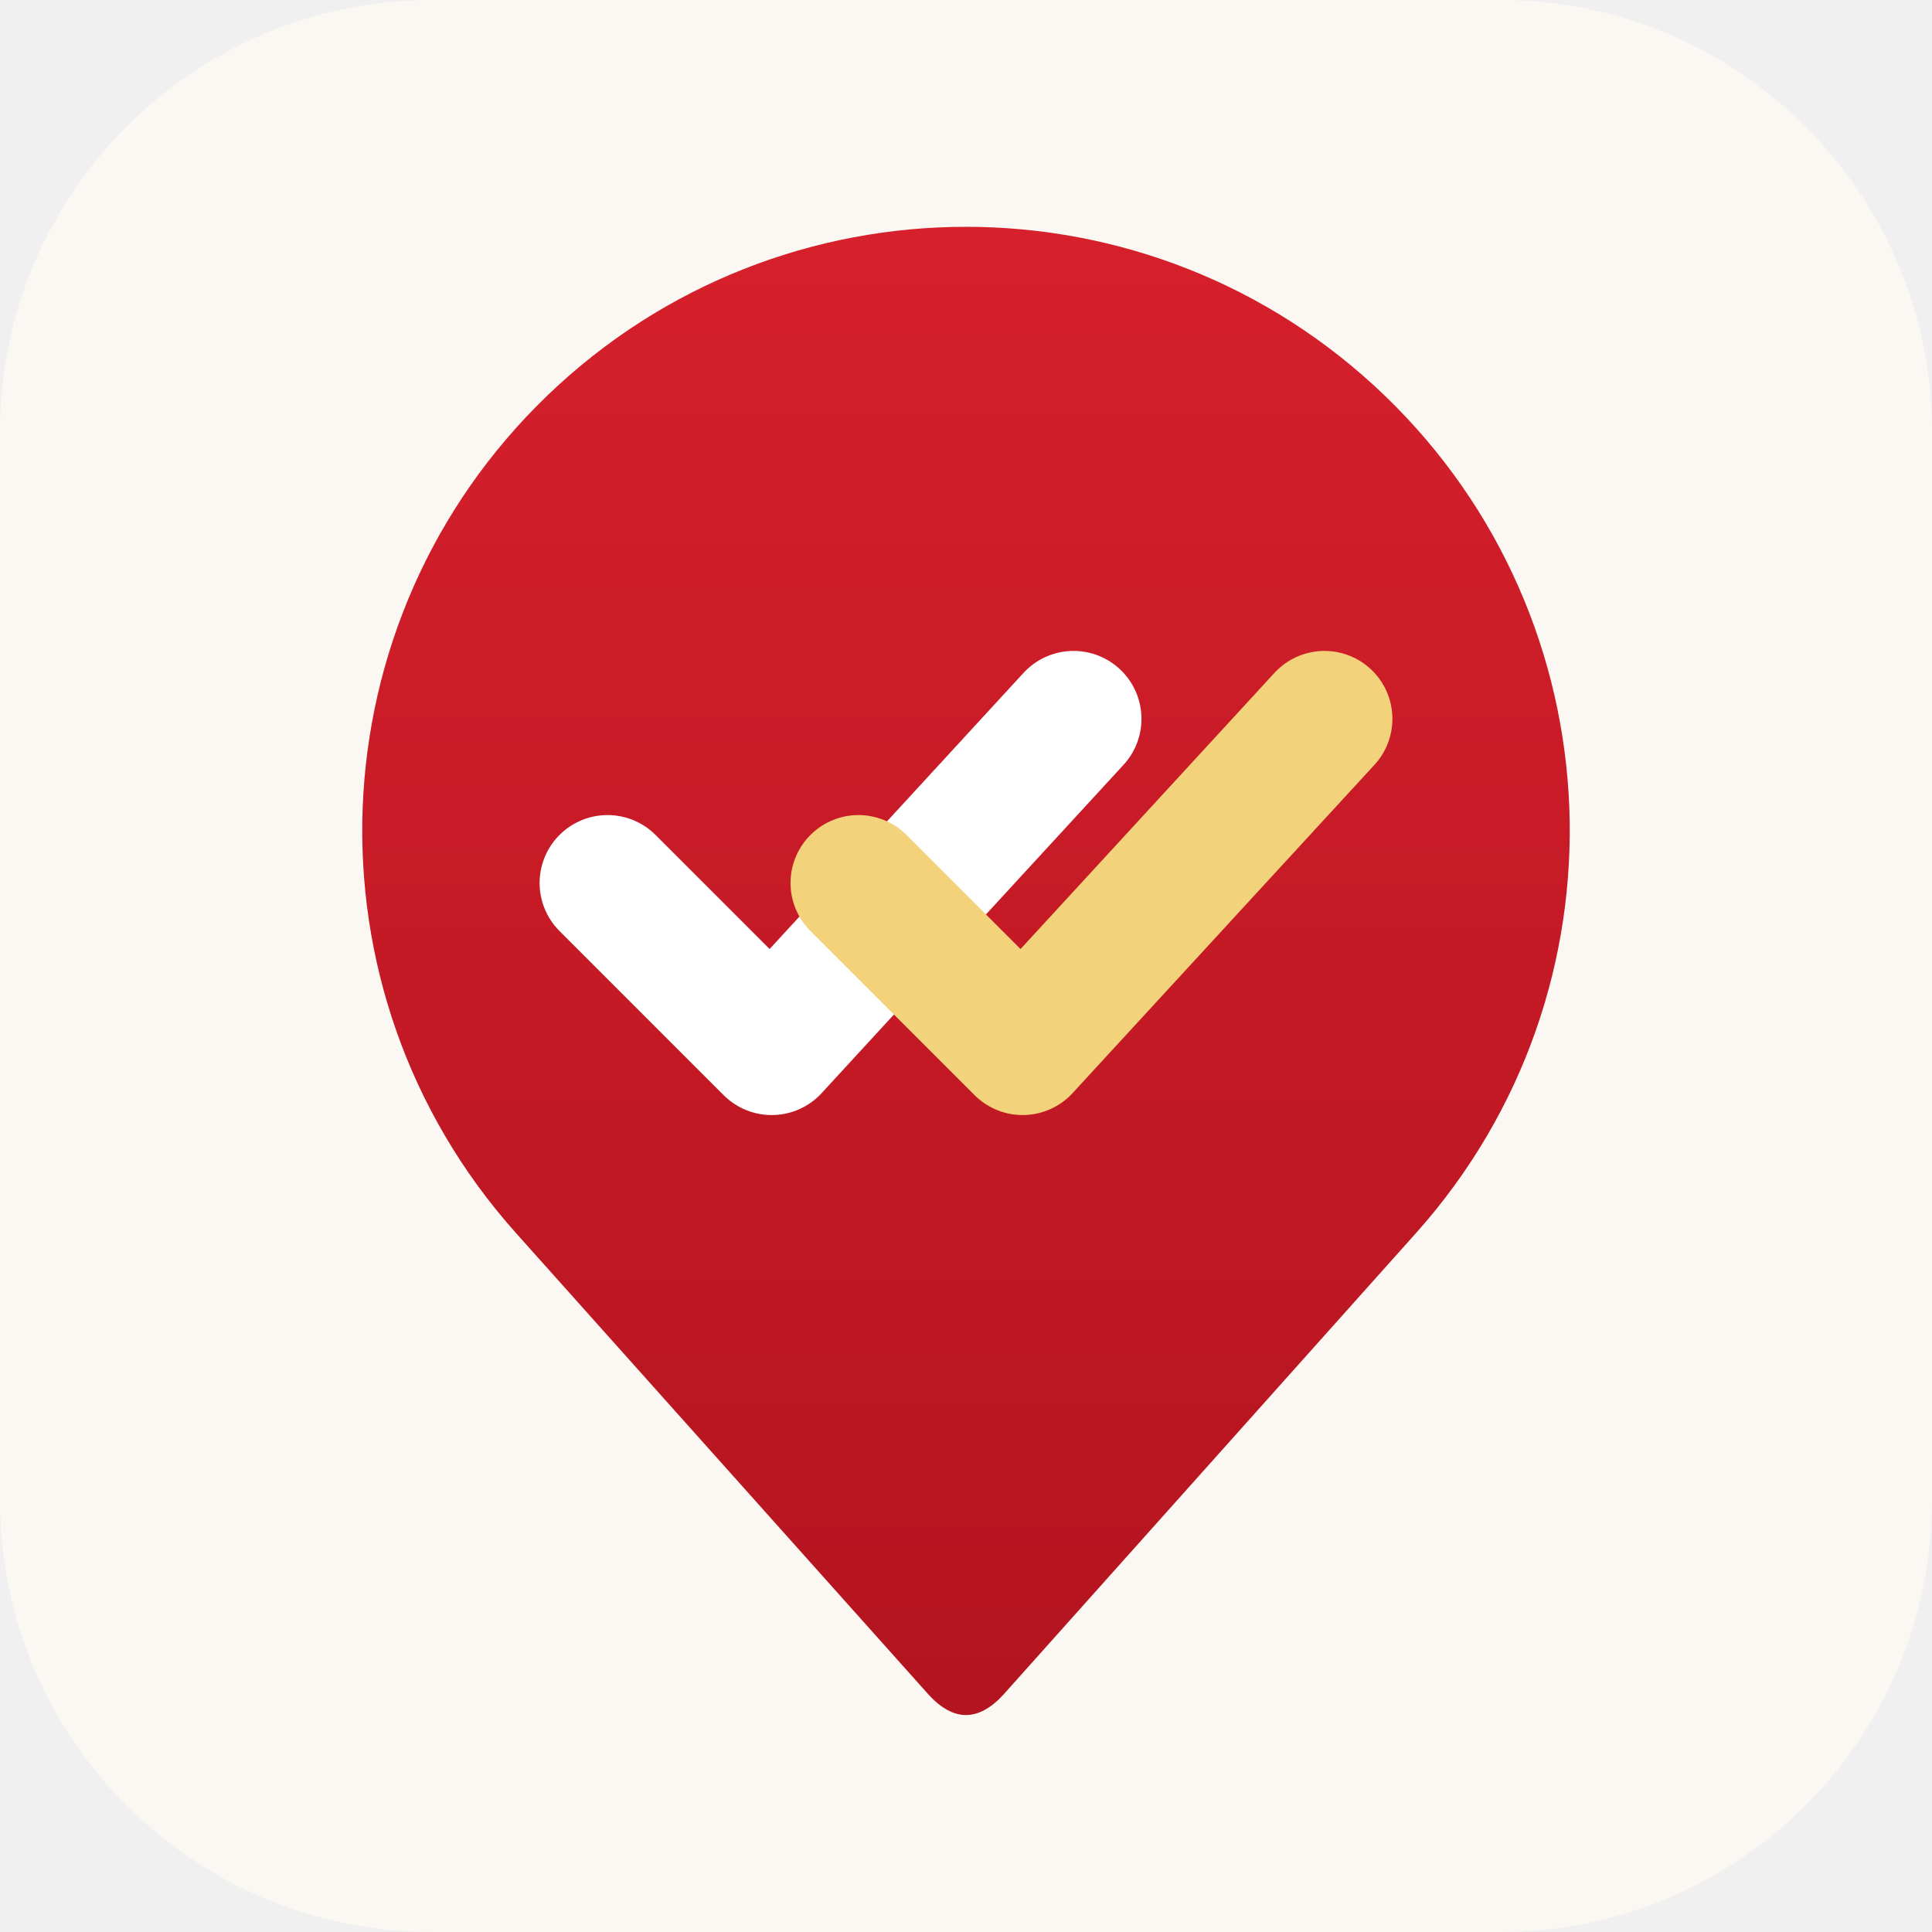
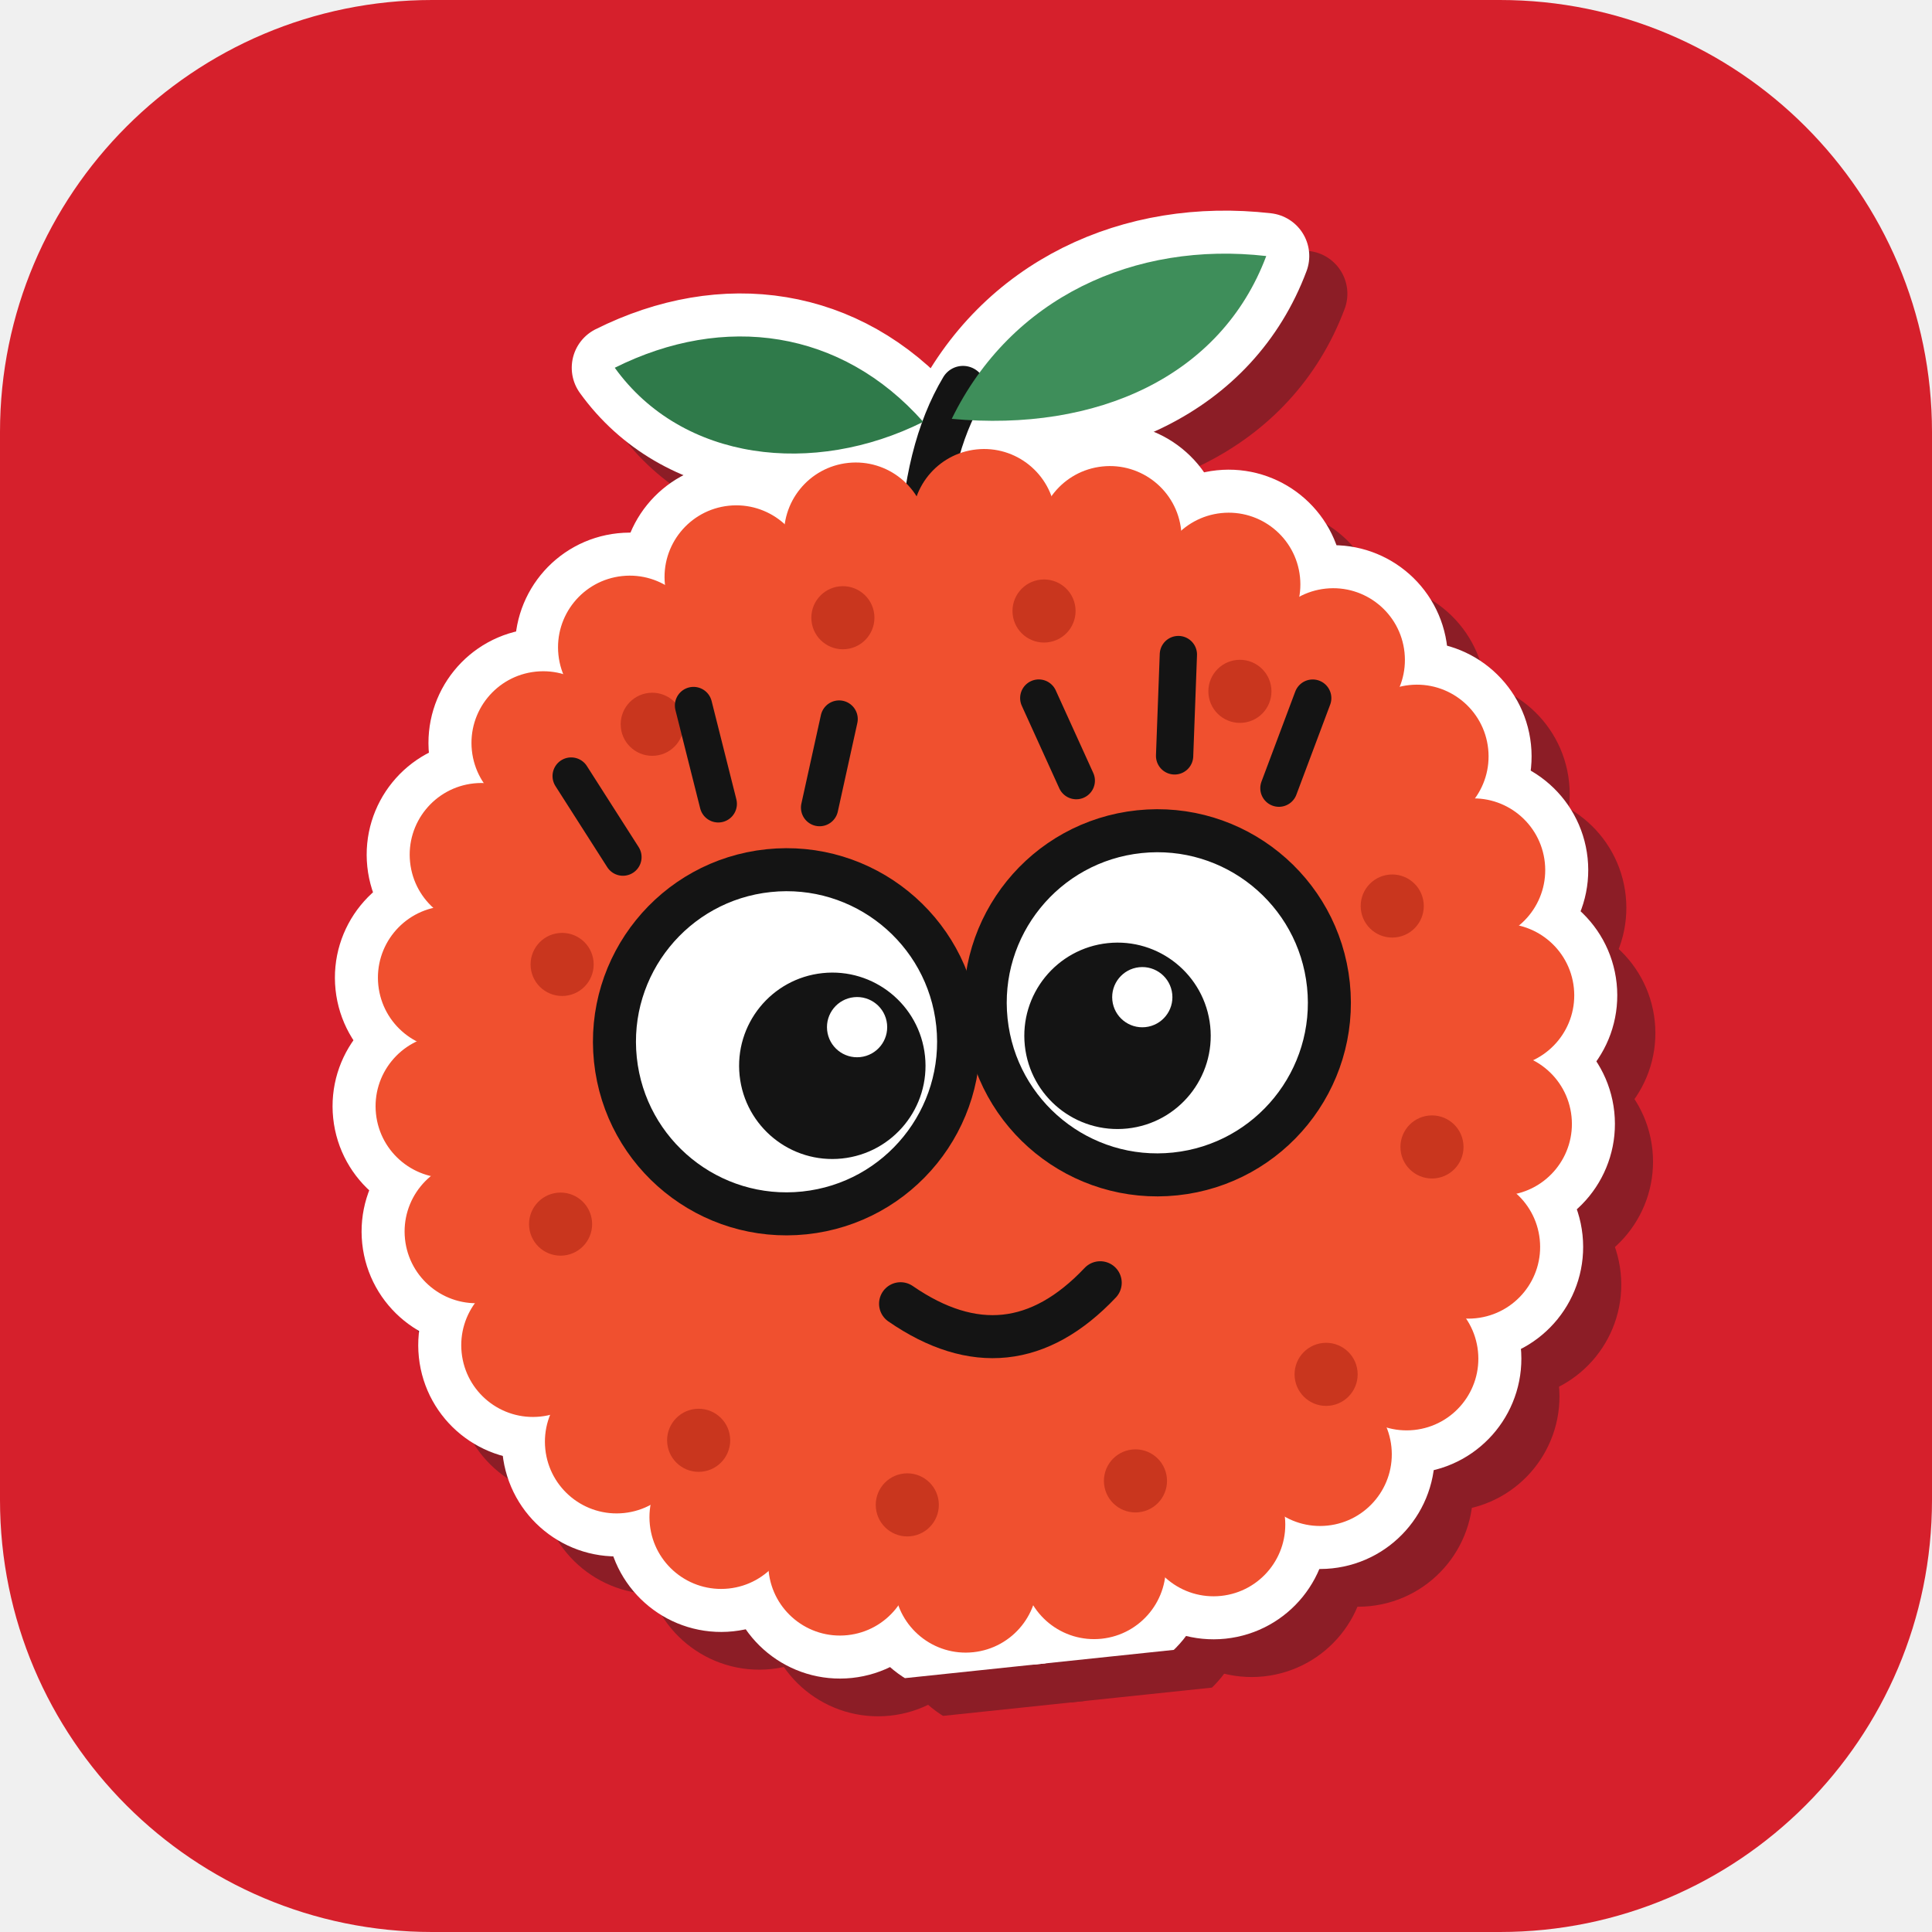
<svg xmlns="http://www.w3.org/2000/svg" viewBox="0 0 1024 1024" width="1024" height="1024">
  <defs>
    <clipPath id="m">
      <rect width="1024" height="1024" rx="229" />
    </clipPath>
  </defs>
  <g clip-path="url(#m)">
-     <defs>
-       <linearGradient id="bg" x1="0" y1="0" x2="0" y2="1">
-         <stop offset="0" stop-color="#D6202C" />
-         <stop offset="1" stop-color="#B3141F" />
-       </linearGradient>
-     </defs>
-     <rect width="1024" height="1024" fill="#FBF8F3" />
-     <path d="M492 898L273 653A320 320 0 1 1 751 653L532 898Q512 920 492 898Z" fill="url(#bg)" />
-     <g fill="none" stroke-width="72" stroke-linecap="round" stroke-linejoin="round">
-       <path d="M322 468l87 87 160-174" stroke="#fff" />
-       <path d="M455 468l87 87 160-174" stroke="#F2D27A" />
+     <rect width="1024" height="1024" fill="#D6202C" />
+     <g transform="rotate(-6 512 512)">
+       <svg x="150" y="146" width="760" height="760" viewBox="0 0 100 100">
+         <g fill="#8C1D26" stroke="#8C1D26" stroke-width="6" stroke-linejoin="round" stroke-linecap="round">
+           <circle cx="87.0" cy="57.0" r="5" />
+           <circle cx="85.9" cy="65.9" r="5" />
+           <circle cx="82.8" cy="74.2" r="5" />
+           <circle cx="77.7" cy="81.5" r="5" />
+           <circle cx="71.0" cy="87.5" r="5" />
+           <circle cx="63.1" cy="91.6" r="5" />
+           <circle cx="54.5" cy="93.7" r="5" />
+           <circle cx="45.5" cy="93.7" r="5" />
+           <circle cx="36.9" cy="91.6" r="5" />
+           <circle cx="29.0" cy="87.5" r="5" />
+           <circle cx="22.3" cy="81.5" r="5" />
+           <circle cx="17.2" cy="74.2" r="5" />
+           <circle cx="14.1" cy="65.9" r="5" />
+           <circle cx="13.0" cy="57.0" r="5" />
+           <circle cx="14.1" cy="48.1" r="5" />
+           <circle cx="17.2" cy="39.8" r="5" />
+           <circle cx="22.3" cy="32.5" r="5" />
+           <circle cx="29.0" cy="26.5" r="5" />
+           <circle cx="36.9" cy="22.4" r="5" />
+           <circle cx="45.5" cy="20.3" r="5" />
+           <circle cx="54.5" cy="20.3" r="5" />
+           <circle cx="63.1" cy="22.4" r="5" />
+           <circle cx="71.0" cy="26.5" r="5" />
+           <circle cx="77.7" cy="32.5" r="5" />
+           <circle cx="82.8" cy="39.8" r="5" />
+           <circle cx="85.9" cy="48.1" r="5" />
+           <circle cx="50" cy="57" r="37" />
+           <path d="M53 13c5-8 14-11 23-9-4 8-13 11-23 9zM51 13c-5-7-13-9-21-6 4 7 13 9 21 6z" />
+           <path d="M50 22q1-7 4-11" fill="none" stroke-width="3.2" />
+         </g>
+       </svg>
+       <svg x="132" y="124" width="760" height="760" viewBox="0 0 100 100">
+         <g fill="#fff" stroke="#fff" stroke-width="6" stroke-linejoin="round" stroke-linecap="round">
+           <circle cx="87.0" cy="57.0" r="5" />
+           <circle cx="85.9" cy="65.9" r="5" />
+           <circle cx="82.8" cy="74.2" r="5" />
+           <circle cx="77.7" cy="81.5" r="5" />
+           <circle cx="71.0" cy="87.5" r="5" />
+           <circle cx="63.1" cy="91.6" r="5" />
+           <circle cx="54.5" cy="93.7" r="5" />
+           <circle cx="45.5" cy="93.7" r="5" />
+           <circle cx="36.9" cy="91.6" r="5" />
+           <circle cx="29.0" cy="87.5" r="5" />
+           <circle cx="22.3" cy="81.5" r="5" />
+           <circle cx="17.2" cy="74.2" r="5" />
+           <circle cx="14.1" cy="65.9" r="5" />
+           <circle cx="13.0" cy="57.0" r="5" />
+           <circle cx="14.1" cy="48.1" r="5" />
+           <circle cx="17.2" cy="39.8" r="5" />
+           <circle cx="22.3" cy="32.5" r="5" />
+           <circle cx="29.0" cy="26.5" r="5" />
+           <circle cx="36.9" cy="22.4" r="5" />
+           <circle cx="45.5" cy="20.3" r="5" />
+           <circle cx="54.5" cy="20.3" r="5" />
+           <circle cx="63.1" cy="22.4" r="5" />
+           <circle cx="71.0" cy="26.5" r="5" />
+           <circle cx="77.7" cy="32.5" r="5" />
+           <circle cx="82.8" cy="39.8" r="5" />
+           <circle cx="85.9" cy="48.1" r="5" />
+           <circle cx="50" cy="57" r="37" />
+           <path d="M53 13c5-8 14-11 23-9-4 8-13 11-23 9zM51 13c-5-7-13-9-21-6 4 7 13 9 21 6z" />
+           <path d="M50 22q1-7 4-11" fill="none" stroke-width="3.2" />
+         </g>
+         <path d="M50 22q1-7 4-11" fill="none" stroke="#141414" stroke-width="3.2" stroke-linecap="round" />
+         <path d="M53 13c5-8 14-11 23-9-4 8-13 11-23 9z" fill="#3E8E5A" />
+         <path d="M51 13c-5-7-13-9-21-6 4 7 13 9 21 6z" fill="#2F7A4A" />
+         <g fill="#F0502F">
+           <circle cx="87.0" cy="57.0" r="5" />
+           <circle cx="85.9" cy="65.9" r="5" />
+           <circle cx="82.8" cy="74.2" r="5" />
+           <circle cx="77.7" cy="81.5" r="5" />
+           <circle cx="71.0" cy="87.5" r="5" />
+           <circle cx="63.1" cy="91.6" r="5" />
+           <circle cx="54.5" cy="93.7" r="5" />
+           <circle cx="45.5" cy="93.7" r="5" />
+           <circle cx="36.9" cy="91.6" r="5" />
+           <circle cx="29.0" cy="87.5" r="5" />
+           <circle cx="22.3" cy="81.5" r="5" />
+           <circle cx="17.2" cy="74.2" r="5" />
+           <circle cx="14.1" cy="65.9" r="5" />
+           <circle cx="13.0" cy="57.0" r="5" />
+           <circle cx="14.1" cy="48.1" r="5" />
+           <circle cx="17.2" cy="39.8" r="5" />
+           <circle cx="22.3" cy="32.5" r="5" />
+           <circle cx="29.0" cy="26.5" r="5" />
+           <circle cx="36.9" cy="22.4" r="5" />
+           <circle cx="45.5" cy="20.3" r="5" />
+           <circle cx="54.5" cy="20.3" r="5" />
+           <circle cx="63.1" cy="22.4" r="5" />
+           <circle cx="71.0" cy="26.5" r="5" />
+           <circle cx="77.7" cy="32.5" r="5" />
+           <circle cx="82.8" cy="39.8" r="5" />
+           <circle cx="85.9" cy="48.1" r="5" />
+           <circle cx="50" cy="57" r="37" />
+         </g>
+         <g fill="#C9361E">
+           <circle cx="30" cy="32" r="2.2" />
+           <circle cx="44" cy="26" r="2.2" />
+           <circle cx="58" cy="27" r="2.2" />
+           <circle cx="71" cy="34" r="2.2" />
+           <circle cx="22" cy="48" r="2.2" />
+           <circle cx="80" cy="50" r="2.2" />
+           <circle cx="20" cy="66" r="2.2" />
+           <circle cx="81" cy="67" r="2.2" />
+           <circle cx="28" cy="82" r="2.2" />
+           <circle cx="42" cy="88" r="2.2" />
+           <circle cx="58" cy="88" r="2.2" />
+           <circle cx="72" cy="82" r="2.2" />
+         </g>
+         <g stroke="#141414" stroke-width="2.6" stroke-linecap="round" fill="none">
+           <path d="M27 41l-3-6M34 38l-1-7M41 39l2-6M59 39l-2-6M66 38l1-7M73 41l3-6" />
+         </g>
+         <circle cx="37" cy="55" r="12" fill="#fff" stroke="#141414" stroke-width="3" />
+         <circle cx="63" cy="55" r="12" fill="#fff" stroke="#141414" stroke-width="3" />
+         <circle cx="40" cy="57" r="6.5" fill="#141414" />
+         <circle cx="60" cy="57" r="6.5" fill="#141414" />
+         <circle cx="42" cy="54.5" r="2.1" fill="#fff" />
+         <circle cx="62" cy="54.5" r="2.1" fill="#fff" />
+         <path d="M43 74q7 6 14 0" fill="none" stroke="#141414" stroke-width="3" stroke-linecap="round" />
+       </svg>
    </g>
  </g>
</svg>
